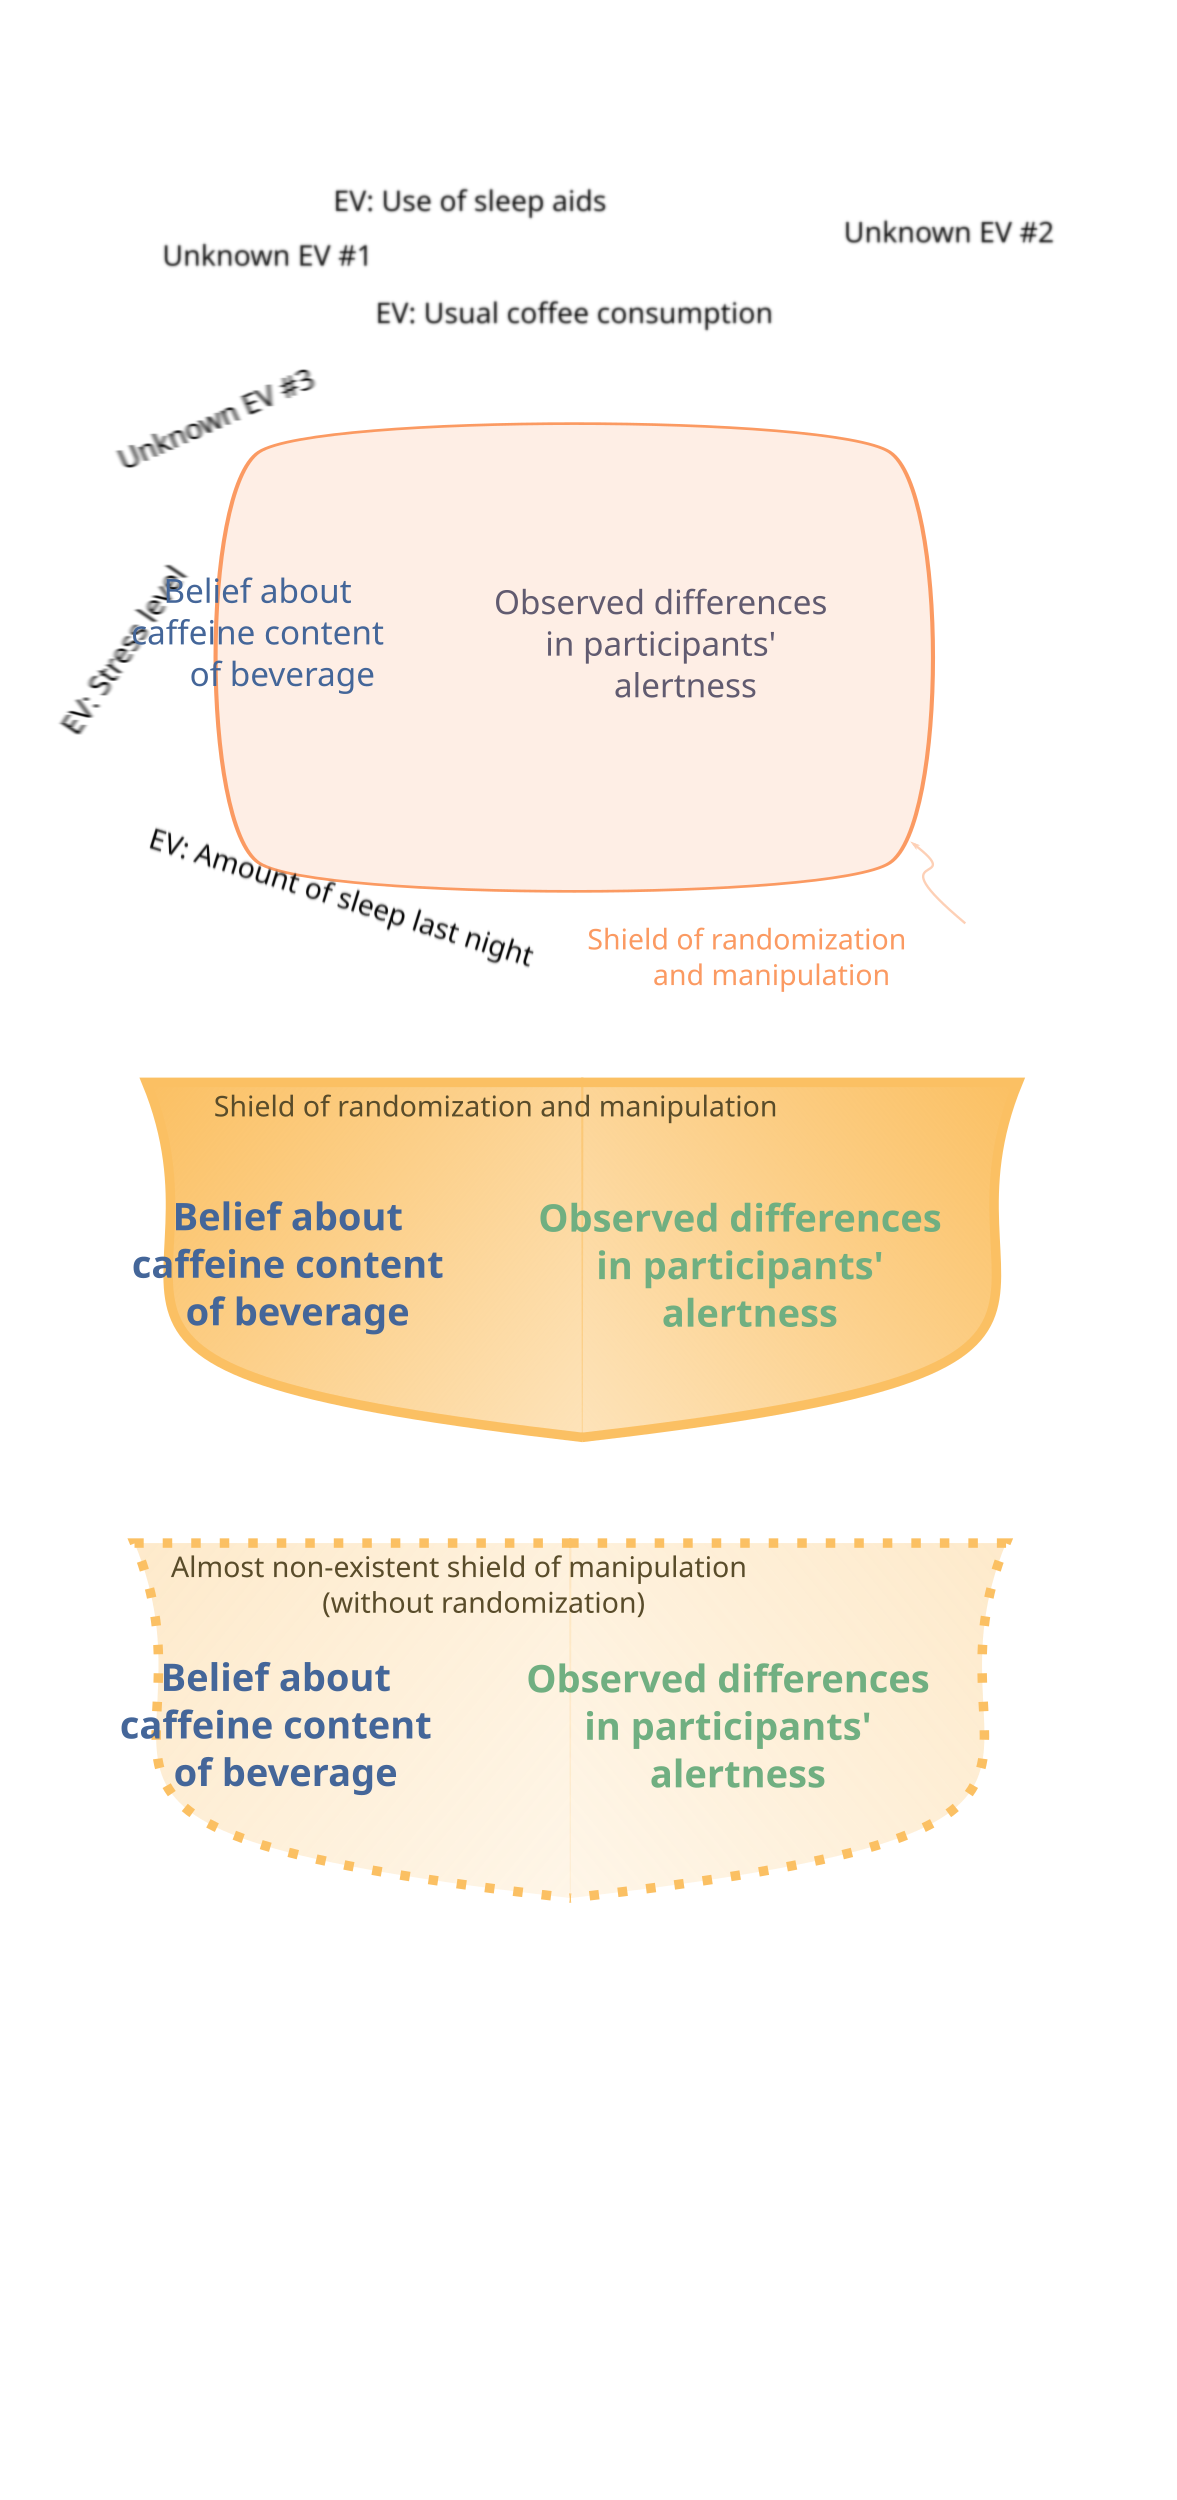
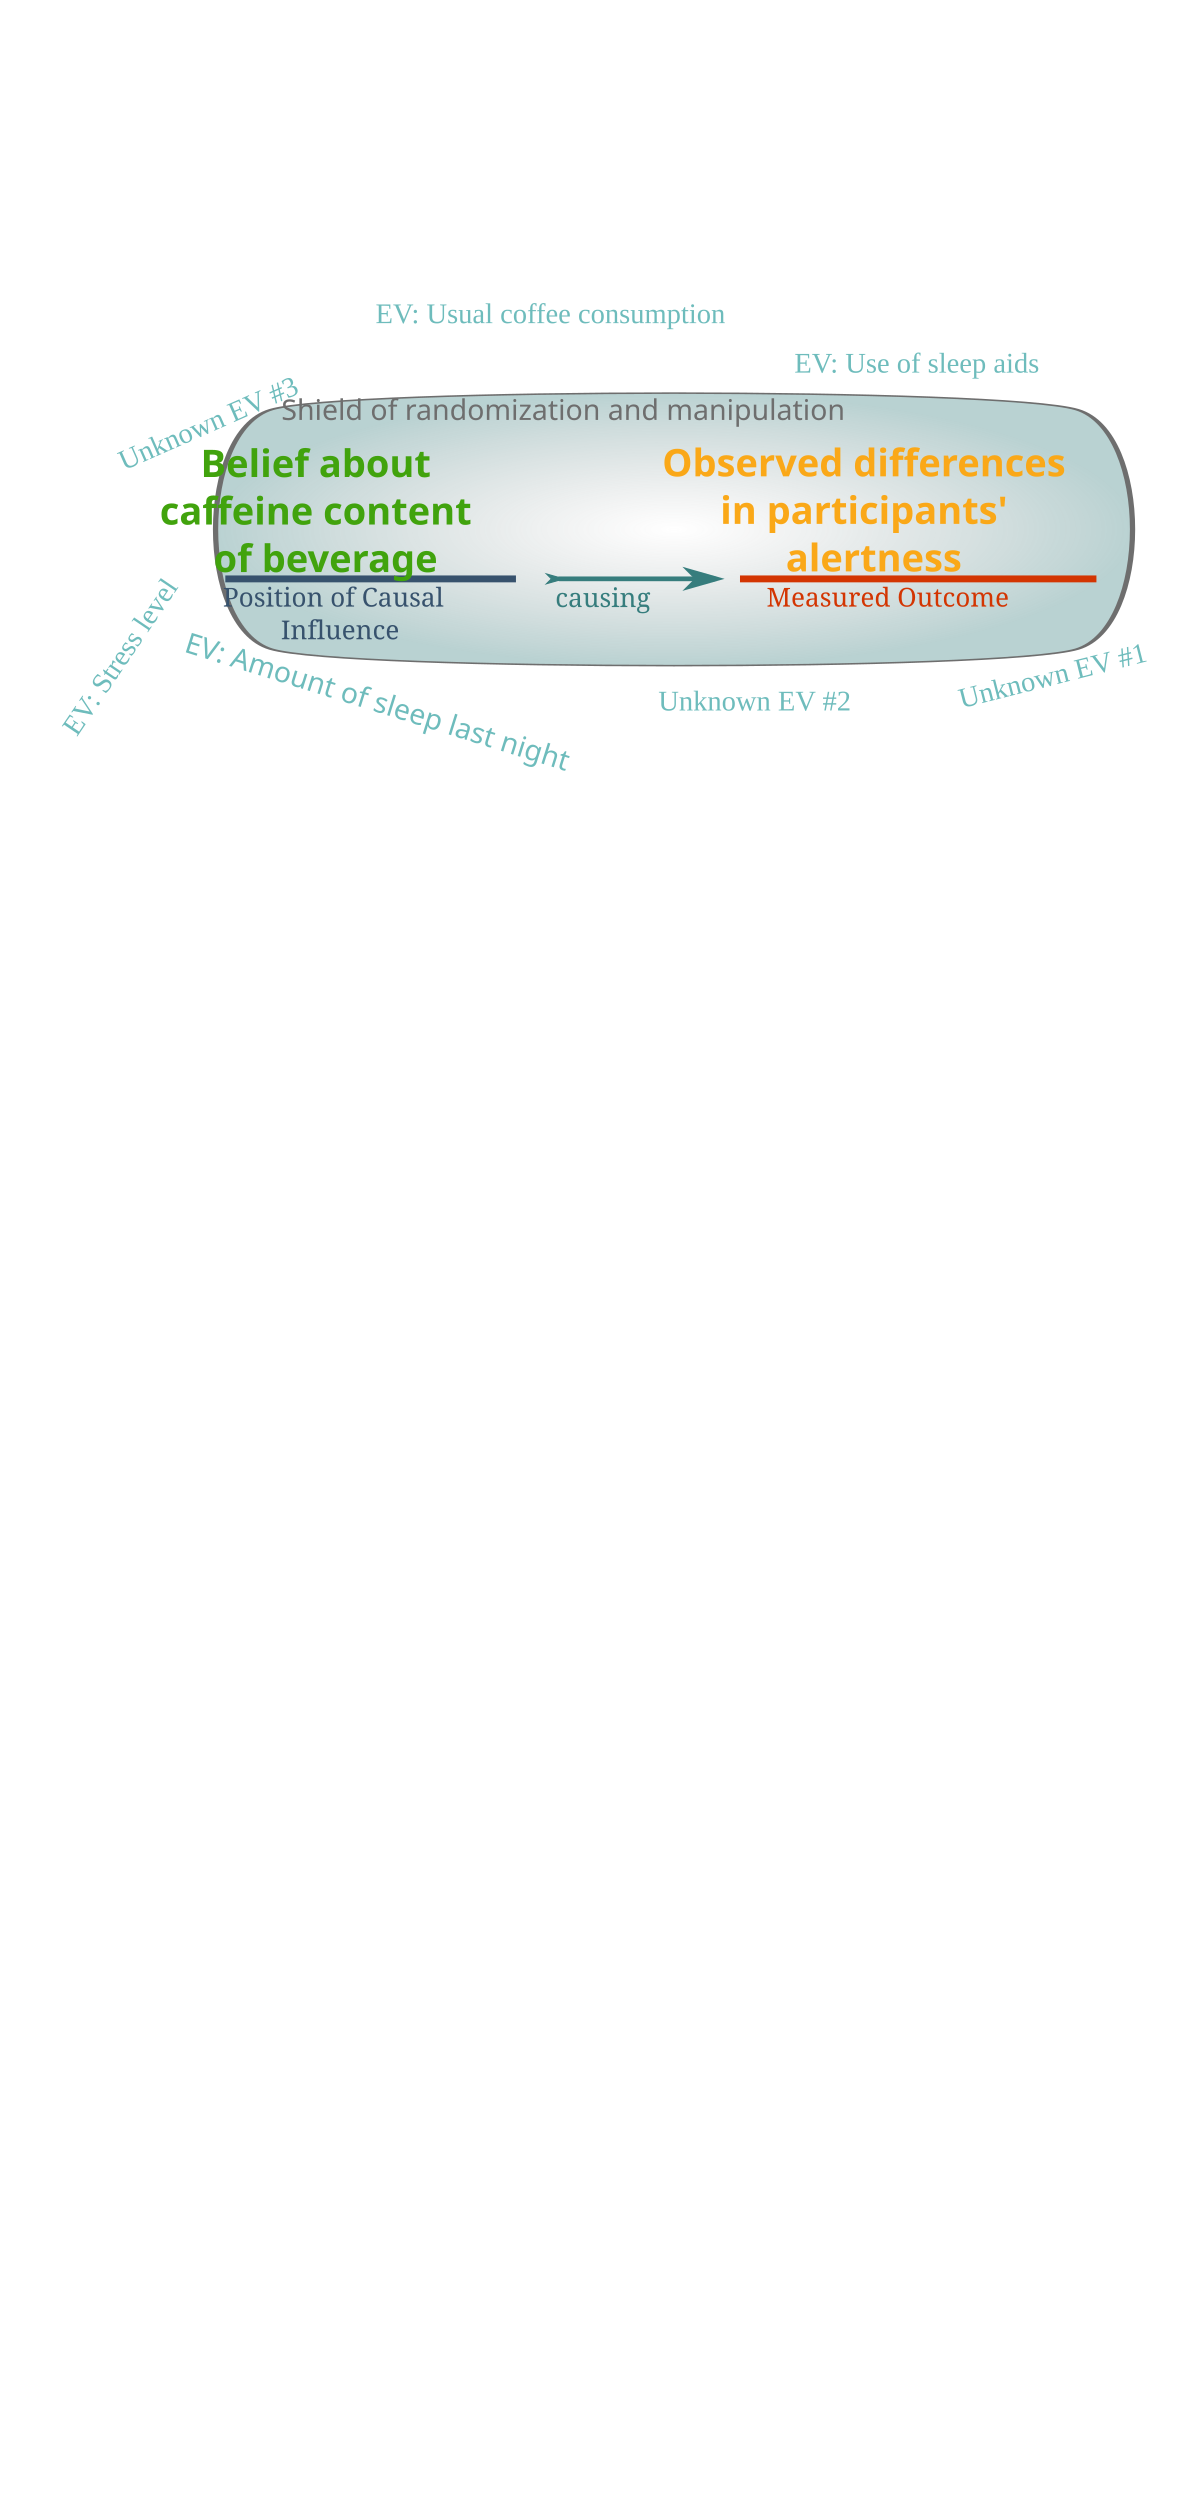
- <svg xmlns="http://www.w3.org/2000/svg" xmlns:xlink="http://www.w3.org/1999/xlink" width="495" height="1052.1" id="svg2" version="1.1">
+ <svg xmlns="http://www.w3.org/2000/svg" xmlns:ns2="http://www.openswatchbook.org/uri/2009/osb" xmlns:xlink="http://www.w3.org/1999/xlink" width="495" height="1052.1" id="svg2" version="1.1">
  <defs id="defs4">
+     <marker style="overflow:visible" id="Tail" refX="0.0" refY="0.0" orient="auto">
+       <g transform="scale(-1.2)" id="g5530">
+         <path style="fill:none;fill-rule:evenodd;stroke:#000000;stroke-width:0.8;stroke-linecap:round" d="M -3.805,-3.959 L 0.544,0" id="path5532" />
+         <path style="fill:none;fill-rule:evenodd;stroke:#000000;stroke-width:0.8;stroke-linecap:round" d="M -1.287,-3.959 L 3.062,0" id="path5534" />
+         <path style="fill:none;fill-rule:evenodd;stroke:#000000;stroke-width:0.8;stroke-linecap:round" d="M 1.305,-3.959 L 5.654,0" id="path5536" />
+         <path style="fill:none;fill-rule:evenodd;stroke:#000000;stroke-width:0.8;stroke-linecap:round" d="M -3.805,4.178 L 0.544,0.22" id="path5538" />
+         <path style="fill:none;fill-rule:evenodd;stroke:#000000;stroke-width:0.8;stroke-linecap:round" d="M -1.287,4.178 L 3.062,0.22" id="path5540" />
+         <path style="fill:none;fill-rule:evenodd;stroke:#000000;stroke-width:0.8;stroke-linecap:round" d="M 1.305,4.178 L 5.654,0.22" id="path5542" />
+       </g>
+     </marker>
+     <linearGradient id="linearGradient4014">
+       <stop style="stop-color:#37526d;stop-opacity:1;" offset="0" id="stop4016" />
+       <stop style="stop-color:#37526d;stop-opacity:0.255;" offset="1" id="stop4018" />
+     </linearGradient>
    <linearGradient id="linearGradient7324">
      <stop style="stop-color:#fbc063;stop-opacity:1;" offset="0" id="stop7326" />
      <stop style="stop-color:#fbc063;stop-opacity:0;" offset="1" id="stop7328" />
    </linearGradient>
    <marker style="overflow:visible" id="Arrow1Sstart" refX="0.0" refY="0.0" orient="auto">
      <path transform="scale(0.2) translate(6,0)" style="fill-rule:evenodd;stroke:#000000;stroke-width:1.0pt" d="M 0.0,0.0 L 5.0,-5.0 L -12.5,0.0 L 5.0,5.0 L 0.0,0.0 z " id="path4560" />
    </marker>
    <marker style="overflow:visible;" id="Arrow1Send" refX="0.0" refY="0.0" orient="auto">
      <path transform="scale(0.2) rotate(180) translate(6,0)" style="fill-rule:evenodd;stroke:#000000;stroke-width:1.0pt;" d="M 0.0,0.0 L 5.0,-5.0 L -12.5,0.0 L 5.0,5.0 L 0.0,0.0 z " id="path4563" />
    </marker>
    <marker style="overflow:visible;" id="Arrow1Mend" refX="0.0" refY="0.0" orient="auto">
      <path transform="scale(0.4) rotate(180) translate(10,0)" style="fill-rule:evenodd;stroke:#000000;stroke-width:1.0pt;" d="M 0.0,0.0 L 5.0,-5.0 L -12.5,0.0 L 5.0,5.0 L 0.0,0.0 z " id="path4557" />
    </marker>
    <marker style="overflow:visible" id="Arrow1Mstart" refX="0.0" refY="0.0" orient="auto">
      <path transform="scale(0.4) translate(10,0)" style="fill-rule:evenodd;stroke:#000000;stroke-width:1.0pt" d="M 0.0,0.0 L 5.0,-5.0 L -12.5,0.0 L 5.0,5.0 L 0.0,0.0 z " id="path4554" />
    </marker>
    <marker style="overflow:visible" id="Arrow1Lstart" refX="0.0" refY="0.0" orient="auto">
      <path transform="scale(0.8) translate(12.5,0)" style="fill-rule:evenodd;stroke:#000000;stroke-width:1.0pt" d="M 0.0,0.0 L 5.0,-5.0 L -12.5,0.0 L 5.0,5.0 L 0.0,0.0 z " id="path4548" />
    </marker>
-     <filter color-interpolation-filters="sRGB" height="1.373" y="-0.186" width="1.04" x="-0.02" id="filter4298">
-       <feGaussianBlur id="feGaussianBlur4300" stdDeviation="0.69" />
-     </filter>
-     <filter color-interpolation-filters="sRGB" height="1.372" y="-0.186" width="1.039" x="-0.02" id="filter4302">
-       <feGaussianBlur id="feGaussianBlur4304" stdDeviation="0.69" />
-     </filter>
-     <filter color-interpolation-filters="sRGB" height="1.373" y="-0.186" width="1.039" x="-0.02" id="filter4306">
-       <feGaussianBlur id="feGaussianBlur4308" stdDeviation="0.69" />
-     </filter>
-     <filter color-interpolation-filters="sRGB" height="1.298" y="-0.149" width="1.021" x="-0.01" id="filter4310">
-       <feGaussianBlur id="feGaussianBlur4312" stdDeviation="0.69" />
-     </filter>
-     <filter color-interpolation-filters="sRGB" height="1.298" y="-0.149" width="1.029" x="-0.015" id="filter4314">
-       <feGaussianBlur id="feGaussianBlur4316" stdDeviation="0.69" />
-     </filter>
-     <filter color-interpolation-filters="sRGB" height="1.373" y="-0.186" width="1.04" x="-0.02" id="filter4318">
-       <feGaussianBlur id="feGaussianBlur4320" stdDeviation="0.69" />
-     </filter>
-     <filter color-interpolation-filters="sRGB" height="1.294" y="-0.147" width="1.021" x="-0.01" id="filter4322">
-       <feGaussianBlur id="feGaussianBlur4324" stdDeviation="0.69" />
-     </filter>
    <marker style="overflow:visible" id="Arrow1Sstart2" refX="0.0" refY="0.0" orient="auto">
      <path transform="scale(0.2) translate(6,0)" style="stroke:#fb9a62;stroke-width:1.0pt;fill:#fb9a62;fill-rule:evenodd" d="M 0.0,0.0 L 5.0,-5.0 L -12.5,0.0 L 5.0,5.0 L 0.0,0.0 z " id="path7099" />
    </marker>
-     <filter id="filter7201">
-       <feGaussianBlur stdDeviation="0.527" id="feGaussianBlur7203" />
-     </filter>
    <linearGradient xlink:href="#linearGradient7324-5" id="linearGradient7332-8" x1="417.113" y1="598.119" x2="86.977" y2="868.119" gradientUnits="userSpaceOnUse" />
    <linearGradient id="linearGradient7324-5">
      <stop style="stop-color:#fbc063;stop-opacity:1;" offset="0" id="stop7326-7" />
      <stop style="stop-color:#fbc063;stop-opacity:0;" offset="1" id="stop7328-6" />
    </linearGradient>
    <linearGradient id="linearGradient7324-1">
      <stop style="stop-color:#fbc063;stop-opacity:1;" offset="0" id="stop7326-1" />
      <stop style="stop-color:#fbc063;stop-opacity:0;" offset="1" id="stop7328-3" />
    </linearGradient>
    <linearGradient xlink:href="#linearGradient7324-5-7" id="linearGradient7375-8" gradientUnits="userSpaceOnUse" gradientTransform="matrix(-1,0,0,1,468.9322,0.5234321)" x1="417.113" y1="598.119" x2="86.977" y2="868.119" />
    <linearGradient id="linearGradient7324-5-7">
      <stop style="stop-color:#fbc063;stop-opacity:1;" offset="0" id="stop7326-7-4" />
      <stop style="stop-color:#fbc063;stop-opacity:0;" offset="1" id="stop7328-6-2" />
    </linearGradient>
-     <linearGradient xlink:href="#linearGradient7324" id="linearGradient7621" gradientUnits="userSpaceOnUse" x1="417.113" y1="598.119" x2="86.977" y2="868.119" />
-     <linearGradient xlink:href="#linearGradient7324-5" id="linearGradient7623" gradientUnits="userSpaceOnUse" gradientTransform="matrix(-1,0,0,1,468.9322,0.5234321)" x1="417.113" y1="598.119" x2="86.977" y2="868.119" />
-     <linearGradient xlink:href="#linearGradient7324-8" id="linearGradient7621-4" gradientUnits="userSpaceOnUse" x1="417.113" y1="598.119" x2="86.977" y2="868.119" />
-     <linearGradient id="linearGradient7324-8">
-       <stop style="stop-color:#fbc063;stop-opacity:0.333;" offset="0" id="stop7326-6" />
-       <stop style="stop-color:#fbc063;stop-opacity:0;" offset="1" id="stop7328-5" />
+     <linearGradient id="linearGradient7324-8" ns2:paint="gradient">
+       <stop id="stop3949" offset="0" style="stop-color:#6e6e6e;stop-opacity:0;" />
+       <stop style="stop-color:#367d7d;stop-opacity:0.349;" offset="1" id="stop7328-5" />
    </linearGradient>
-     <linearGradient xlink:href="#linearGradient7324-5-9" id="linearGradient7623-0" gradientUnits="userSpaceOnUse" gradientTransform="matrix(-1,0,0,1,468.9322,0.5234321)" x1="417.113" y1="598.119" x2="86.977" y2="868.119" />
    <linearGradient id="linearGradient7324-5-9">
      <stop style="stop-color:#fbc063;stop-opacity:0.333;" offset="0" id="stop7326-7-0" />
      <stop style="stop-color:#fbc063;stop-opacity:0;" offset="1" id="stop7328-6-0" />
    </linearGradient>
+     <marker style="overflow:visible" id="Arrow1LstartC" refX="0.0" refY="0.0" orient="auto">
+       <path transform="scale(0.8) translate(12.5,0)" style="stroke:#ffce38;stroke-width:1.0pt;fill:#ffce38;fill-rule:evenodd" d="M 0.0,0.0 L 5.0,-5.0 L -12.5,0.0 L 5.0,5.0 L 0.0,0.0 z " id="path5109" />
+     </marker>
+     <marker style="overflow:visible" id="Arrow1Mstartz" refX="0.0" refY="0.0" orient="auto">
+       <path transform="scale(0.4) translate(10,0)" style="stroke:#ffce38;stroke-width:1.0pt;fill:#ffce38;fill-rule:evenodd" d="M 0.0,0.0 L 5.0,-5.0 L -12.5,0.0 L 5.0,5.0 L 0.0,0.0 z " id="path9046" />
+     </marker>
+     <marker style="overflow:visible;" id="Arrow1SendM" refX="0.0" refY="0.0" orient="auto">
+       <path transform="scale(0.2) rotate(180) translate(6,0)" style="stroke:#ffce38;stroke-width:1.0pt;fill:#ffce38;fill-rule:evenodd" d="M 0.0,0.0 L 5.0,-5.0 L -12.5,0.0 L 5.0,5.0 L 0.0,0.0 z " id="path9049" />
+     </marker>
+     <marker style="overflow:visible" id="Arrow1Mstartzl" refX="0.0" refY="0.0" orient="auto">
+       <path transform="scale(0.4) translate(10,0)" style="fill-rule:evenodd;stroke:#37526d;stroke-width:1.0pt;fill:#37526d" d="M 0.0,0.0 L 5.0,-5.0 L -12.5,0.0 L 5.0,5.0 L 0.0,0.0 z " id="path9358" />
+     </marker>
+     <marker style="overflow:visible;" id="Arrow1SendMQ" refX="0.0" refY="0.0" orient="auto">
+       <path transform="scale(0.2) rotate(180) translate(6,0)" style="fill-rule:evenodd;stroke:#37526d;stroke-width:1.0pt;fill:#37526d" d="M 0.0,0.0 L 5.0,-5.0 L -12.5,0.0 L 5.0,5.0 L 0.0,0.0 z " id="path9361" />
+     </marker>
+     <marker style="overflow:visible" id="Arrow1Mstartzlh" refX="0.0" refY="0.0" orient="auto">
+       <path transform="scale(0.4) translate(10,0)" style="stroke:#367d7d;stroke-width:1.0pt;fill:#367d7d;fill-rule:evenodd" d="M 0.0,0.0 L 5.0,-5.0 L -12.5,0.0 L 5.0,5.0 L 0.0,0.0 z " id="path9638" />
+     </marker>
+     <marker style="overflow:visible;" id="Arrow1SendMQr" refX="0.0" refY="0.0" orient="auto">
+       <path transform="scale(0.2) rotate(180) translate(6,0)" style="stroke:#367d7d;stroke-width:1.0pt;fill:#367d7d;fill-rule:evenodd" d="M 0.0,0.0 L 5.0,-5.0 L -12.5,0.0 L 5.0,5.0 L 0.0,0.0 z " id="path9641" />
+     </marker>
+     <radialGradient xlink:href="#linearGradient7324-8" id="radialGradient9836" gradientUnits="userSpaceOnUse" cx="173" cy="388.362" fx="173" fy="388.362" r="99.126" />
  </defs>
  <g transform="translate(0,-0.25975)" id="layer1">
-     <path transform="matrix(1.531682,0,0,0.9986403,-23.30362,-110.8779)" d="m 259.617,474.979 c -15.924,15.924 -157.31,15.924 -173.234,0 -15.924,-15.924 -15.924,-157.31 0,-173.234 15.924,-15.924 157.31,-15.924 173.234,0 15.924,15.924 15.924,157.31 0,173.234 z" id="path2997" style="fill:#fb9a62;fill-opacity:0.161;stroke:#fb9a62;stroke-width:1.132;stroke-miterlimit:4;stroke-opacity:1;stroke-dasharray:none;stroke-dashoffset:0" />
-     <text transform="matrix(0.954523,0.2981373,-0.2981373,0.954523,106.1229,-83.72709)" id="text2999" y="433.661" x="89.113" style="font-size:40px;font-style:normal;font-weight:normal;line-height:125%;letter-spacing:0px;word-spacing:0px;fill:#000000;fill-opacity:1;stroke:none;font-family:Sans;filter:url(#filter7201)" xml:space="preserve">
-       <tspan style="font-size:12px" y="433.661" x="89.113" id="tspan3001">EV: Amount of sleep last night</tspan>
+     <text transform="matrix(0.954523,0.2981373,-0.2981373,0.954523,0,0)" id="text2999" y="238.98" x="155.412" style="font-size:40px;font-style:normal;font-weight:normal;line-height:125%;letter-spacing:0px;word-spacing:0px;fill:#6ebcbc;fill-opacity:1;stroke:none;font-family:Sans" xml:space="preserve">
+       <tspan style="font-size:12px;fill:#6ebcbc;fill-opacity:1" y="238.98" x="155.412" id="tspan3001">EV: Amount of sleep last night</tspan>
    </text>
-     <text id="text2999-4" y="112.062" x="68.293" style="font-size:40px;font-style:normal;font-weight:normal;line-height:125%;letter-spacing:0px;word-spacing:0px;fill:#000000;fill-opacity:1;stroke:none;filter:url(#filter4318);font-family:Sans" xml:space="preserve">
-       <tspan style="font-size:12px" y="112.062" x="68.293" id="tspan3001-0">Unknown EV #1</tspan>
+     <text id="text2999-4" y="388.616" x="318.953" style="font-size:40px;font-style:normal;font-weight:normal;line-height:125%;letter-spacing:0px;word-spacing:0px;fill:#6ebcbc;fill-opacity:1;stroke:none" xml:space="preserve" transform="matrix(0.969355,-0.245664,0.245664,0.969355,0,0)">
+       <tspan style="font-size:12px;fill:#6ebcbc;fill-opacity:1" y="388.616" x="318.953" id="tspan3001-0">Unknown EV #1</tspan>
    </text>
-     <text id="text2999-9" y="89.062" x="140.293" style="font-size:40px;font-style:normal;font-weight:normal;line-height:125%;letter-spacing:0px;word-spacing:0px;fill:#000000;fill-opacity:1;stroke:none;filter:url(#filter4314);font-family:Sans" xml:space="preserve">
-       <tspan style="font-size:12px" y="89.062" x="140.293" id="tspan3001-4">EV: Use of sleep aids</tspan>
+     <text id="text2999-9" y="157.062" x="334.293" style="font-size:40px;font-style:normal;font-weight:normal;line-height:125%;letter-spacing:0px;word-spacing:0px;fill:#6ebcbc;fill-opacity:1;stroke:none" xml:space="preserve">
+       <tspan style="font-size:12px;fill:#6ebcbc;fill-opacity:1" y="157.062" x="334.293" id="tspan3001-4">EV: Use of sleep aids</tspan>
    </text>
-     <text id="text2999-4-8" y="136.251" x="158.039" style="font-size:40px;font-style:normal;font-weight:normal;line-height:125%;letter-spacing:0px;word-spacing:0px;fill:#000000;fill-opacity:1;stroke:none;filter:url(#filter4310);font-family:Sans" xml:space="preserve">
-       <tspan style="font-size:12px" y="136.251" x="158.039" id="tspan3001-0-8">EV: Usual coffee consumption</tspan>
+     <text id="text2999-4-8" y="136.251" x="158.039" style="font-size:40px;font-style:normal;font-weight:normal;line-height:125%;letter-spacing:0px;word-spacing:0px;fill:#6ebcbc;fill-opacity:1;stroke:none" xml:space="preserve">
+       <tspan style="font-size:12px;fill:#6ebcbc;fill-opacity:1" y="136.251" x="158.039" id="tspan3001-0-8">EV: Usual coffee consumption</tspan>
    </text>
-     <text id="text2999-4-2" y="102.251" x="355.039" style="font-size:40px;font-style:normal;font-weight:normal;line-height:125%;letter-spacing:0px;word-spacing:0px;fill:#000000;fill-opacity:1;stroke:none;filter:url(#filter4306);font-family:Sans" xml:space="preserve">
-       <tspan style="font-size:12px" y="102.251" x="355.039" id="tspan3001-0-4">Unknown EV #2</tspan>
+     <text id="text2999-4-2" y="299.251" x="277.039" style="font-size:40px;font-style:normal;font-weight:normal;line-height:125%;letter-spacing:0px;word-spacing:0px;fill:#6ebcbc;fill-opacity:1;stroke:none" xml:space="preserve">
+       <tspan style="font-size:12px;fill:#6ebcbc;fill-opacity:1" y="299.251" x="277.039" id="tspan3001-0-4">Unknown EV #2</tspan>
    </text>
-     <text transform="matrix(0.9151723,-0.4030628,0.4030628,0.9151723,-127.5492,37.43209)" id="text2999-4-5" y="219.657" x="99.578" style="font-size:40px;font-style:normal;font-weight:normal;line-height:125%;letter-spacing:0px;word-spacing:0px;fill:#000000;fill-opacity:1;stroke:none;filter:url(#filter4302);font-family:Sans" xml:space="preserve">
-       <tspan style="font-size:12px" y="219.657" x="99.578" id="tspan3001-0-5">Unknown EV #3</tspan>
+     <text transform="matrix(0.9151723,-0.4030628,0.4030628,0.9151723,-127.5492,37.43209)" id="text2999-4-5" y="219.657" x="99.578" style="font-size:40px;font-style:normal;font-weight:normal;line-height:125%;letter-spacing:0px;word-spacing:0px;fill:#6ebcbc;fill-opacity:1;stroke:none" xml:space="preserve">
+       <tspan style="font-size:12px;fill:#6ebcbc;fill-opacity:1" y="219.657" x="99.578" id="tspan3001-0-5">Unknown EV #3</tspan>
    </text>
-     <text transform="matrix(0.561068,-0.8277697,0.8277697,0.561068,-396.3316,155.7197)" id="text2999-4-1" y="441.689" x="112.37" style="font-size:40px;font-style:normal;font-weight:normal;line-height:125%;letter-spacing:0px;word-spacing:0px;fill:#000000;fill-opacity:1;stroke:none;filter:url(#filter4298);font-family:Sans" xml:space="preserve">
-       <tspan id="tspan4054" style="font-size:12px" y="441.689" x="112.37">EV: Stress level</tspan>
+     <text transform="matrix(0.561068,-0.8277697,0.8277697,0.561068,-396.3316,155.7197)" id="text2999-4-1" y="441.689" x="112.37" style="font-size:40px;font-style:normal;font-weight:normal;line-height:125%;letter-spacing:0px;word-spacing:0px;fill:#6ebcbc;fill-opacity:1;stroke:none" xml:space="preserve">
+       <tspan id="tspan4054" style="font-size:12px;fill:#6ebcbc;fill-opacity:1" y="441.689" x="112.37">EV: Stress level</tspan>
    </text>
-     <text id="text2999-4-8-5" y="399.808" x="350.703" style="font-size:40px;font-style:normal;font-weight:normal;text-align:center;line-height:125%;letter-spacing:0px;word-spacing:0px;text-anchor:middle;fill:#fb9a62;fill-opacity:1;stroke:none;font-family:Sans" xml:space="preserve">
-       <tspan style="font-size:12px;text-align:center;text-anchor:middle;fill:#fb9a62;fill-opacity:1" y="399.808" x="350.703" id="tspan3001-0-8-2">Shield of randomization</tspan>
-       <tspan id="tspan4353" style="font-size:12px;text-align:center;text-anchor:middle;fill:#fb9a62;fill-opacity:1" y="414.808" x="350.703">and manipulation</tspan>
-     </text>
-     <path id="path6500" d="m 384.441,355.423 c 24.346,18.684 -17.442,0.588 21.802,33.43" style="stroke-linejoin:miter;opacity:0.465;stroke-opacity:1;marker-start:url(#Arrow1Sstart2);stroke:#fb9a62;stroke-linecap:butt;stroke-width:1px;fill:none" />
-     <text id="text2999-4-8-1" y="253.95" x="144.799" style="font-size:40px;font-style:normal;font-weight:normal;text-align:center;line-height:125%;letter-spacing:0px;word-spacing:0px;text-anchor:middle;fill:#446699;fill-opacity:1;stroke:none;font-family:Sans" xml:space="preserve">
-       <tspan style="font-size:14px;font-style:normal;font-variant:normal;font-weight:normal;font-stretch:normal;text-align:center;line-height:125%;writing-mode:lr-tb;text-anchor:middle;font-family:Sans;-inkscape-font-specification:Sans;fill:#446699;fill-opacity:1" y="253.95" x="144.799" id="tspan7232">Belief about</tspan>
-       <tspan style="font-size:14px;font-style:normal;font-variant:normal;font-weight:normal;font-stretch:normal;text-align:center;line-height:125%;writing-mode:lr-tb;text-anchor:middle;font-family:Sans;-inkscape-font-specification:Sans;fill:#446699;fill-opacity:1" y="271.45" x="144.799" id="tspan7236">caffeine content</tspan>
-       <tspan style="font-size:14px;font-style:normal;font-variant:normal;font-weight:normal;font-stretch:normal;text-align:center;line-height:125%;writing-mode:lr-tb;text-anchor:middle;font-family:Sans;-inkscape-font-specification:Sans;fill:#446699;fill-opacity:1" y="288.95" x="144.799" id="tspan7238">of beverage</tspan>
-     </text>
-     <text id="text2999-4-8-1-2" y="258.699" x="314.45" style="font-size:40px;font-style:normal;font-weight:normal;text-align:center;line-height:125%;letter-spacing:0px;word-spacing:0px;text-anchor:middle;fill:#615b70;fill-opacity:1;stroke:none;font-family:Sans" xml:space="preserve">
-       <tspan style="font-size:14px;font-style:normal;font-variant:normal;font-weight:normal;font-stretch:normal;text-align:center;line-height:125%;writing-mode:lr-tb;text-anchor:middle;font-family:Sans;-inkscape-font-specification:Sans;fill:#615b70;fill-opacity:1" y="258.699" x="314.45" id="tspan7238-2">Observed differences</tspan>
-       <tspan style="font-size:14px;font-style:normal;font-variant:normal;font-weight:normal;font-stretch:normal;text-align:center;line-height:125%;writing-mode:lr-tb;text-anchor:middle;font-family:Sans;-inkscape-font-specification:Sans;fill:#615b70;fill-opacity:1" y="276.199" x="314.45" id="tspan7272">in participants'</tspan>
-       <tspan style="font-size:14px;font-style:normal;font-variant:normal;font-weight:normal;font-stretch:normal;text-align:center;line-height:125%;writing-mode:lr-tb;text-anchor:middle;font-family:Sans;-inkscape-font-specification:Sans;fill:#615b70;fill-opacity:1" y="293.699" x="314.45" id="tspan7274">alertness</tspan>
-     </text>
-     <g id="g7605" transform="translate(11,-17)">
-       <g transform="translate(-0.2928932,-125.1665)" id="g7368">
-         <g id="g7320" transform="translate(-0.25,0.5234356)">
-           <path id="path7300" d="m 234.113,597.402 183.863,0 c -39.424,95.252 67.942,120.371 -183.598,149.434" style="fill:url(#linearGradient7621);fill-opacity:1;stroke:#fbc063;stroke-width:4;stroke-linecap:butt;stroke-linejoin:miter;stroke-miterlimit:4;stroke-opacity:1;stroke-dasharray:none" />
-         </g>
-         <path id="path7300-1" d="m 234.819,597.925 -183.863,0 c 39.424,95.252 -67.942,120.371 183.598,149.434" style="fill:url(#linearGradient7623);fill-opacity:1;stroke:#fbc063;stroke-width:4;stroke-linecap:butt;stroke-linejoin:miter;stroke-miterlimit:4;stroke-opacity:1;stroke-dasharray:none" />
+     <flowRoot xml:space="preserve" id="flowRoot4022" style="font-size:11px;font-style:normal;font-variant:normal;font-weight:normal;font-stretch:normal;text-align:center;line-height:100%;letter-spacing:0px;word-spacing:0px;writing-mode:lr-tb;text-anchor:middle;fill:#000000;fill-opacity:1;stroke:none;font-family:Sans;-inkscape-font-specification:Sans" transform="translate(0,0.25975)">
+       <flowRegion id="flowRegion4024">
+         <rect id="rect4026" width="123.744" height="24.042" x="111.369" y="307.87" />
+       </flowRegion>
+       <flowPara id="flowPara4028" />
+     </flowRoot>
+     <g id="g9809" transform="translate(0,-58)">
+       <g id="g9804">
+         <path transform="matrix(1.957702,0,0,0.5818872,-55.01649,55.06147)" d="m 259.617,474.979 c -15.924,15.924 -157.31,15.924 -173.234,0 -15.924,-15.924 -15.924,-157.31 0,-173.234 15.924,-15.924 157.31,-15.924 173.234,0 15.924,15.924 15.924,157.31 0,173.234 z" id="path2997" style="fill:url(#radialGradient9836);fill-opacity:1;fill-rule:nonzero;stroke:#6e6e6e;stroke-width:1.132;stroke-miterlimit:4;stroke-opacity:1;stroke-dasharray:none;stroke-dashoffset:0" />
+         <text xml:space="preserve" style="font-size:40px;font-style:normal;font-weight:normal;text-align:center;line-height:125%;letter-spacing:0px;word-spacing:0px;text-anchor:middle;fill:#6e6e6e;fill-opacity:1;stroke:none;font-family:Sans" x="283.812" y="234.991" id="text2999-4-8-5-6-1">
+           <tspan x="283.812" y="234.991" style="font-size:12px;text-align:center;text-anchor:middle;fill:#6e6e6e;fill-opacity:1" id="tspan4353-2-7">Shield of randomization and manipulation</tspan>
+         </text>
      </g>
-       <text xml:space="preserve" style="font-size:16px;font-style:normal;font-variant:normal;font-weight:bold;font-stretch:normal;text-align:center;line-height:125%;letter-spacing:0px;word-spacing:0px;writing-mode:lr-tb;text-anchor:middle;fill:#446699;fill-opacity:1;stroke:none;font-family:Sans;-inkscape-font-specification:Sans Bold" x="128.823" y="534.993" id="text2999-4-8-1-8">
-         <tspan id="tspan7232-9" x="128.823" y="534.993" style="font-size:16px;font-style:normal;font-variant:normal;font-weight:bold;font-stretch:normal;text-align:center;line-height:125%;writing-mode:lr-tb;text-anchor:middle;fill:#446699;fill-opacity:1;font-family:Sans;-inkscape-font-specification:Sans Bold">Belief about</tspan>
-         <tspan id="tspan7236-2" x="128.823" y="554.993" style="font-size:16px;font-style:normal;font-variant:normal;font-weight:bold;font-stretch:normal;text-align:center;line-height:125%;writing-mode:lr-tb;text-anchor:middle;fill:#446699;fill-opacity:1;font-family:Sans;-inkscape-font-specification:Sans Bold">caffeine content</tspan>
-         <tspan id="tspan7238-7" x="128.823" y="574.993" style="font-size:16px;font-style:normal;font-variant:normal;font-weight:bold;font-stretch:normal;text-align:center;line-height:125%;writing-mode:lr-tb;text-anchor:middle;fill:#446699;fill-opacity:1;font-family:Sans;-inkscape-font-specification:Sans Bold">of beverage</tspan>
-       </text>
-       <text xml:space="preserve" style="font-size:16px;font-style:normal;font-variant:normal;font-weight:bold;font-stretch:normal;text-align:center;line-height:125%;letter-spacing:0px;word-spacing:0px;writing-mode:lr-tb;text-anchor:middle;fill:#70af81;fill-opacity:1;stroke:none;font-family:Sans;-inkscape-font-specification:Sans Bold" x="319.13" y="535.559" id="text2999-4-8-1-2-1">
-         <tspan id="tspan7238-2-2" x="319.13" y="535.559" style="font-size:16px;font-style:normal;font-variant:normal;font-weight:bold;font-stretch:normal;text-align:center;line-height:125%;writing-mode:lr-tb;text-anchor:middle;fill:#70af81;fill-opacity:1;font-family:Sans;-inkscape-font-specification:Sans Bold">Observed differences</tspan>
-         <tspan id="tspan7272-3" x="319.13" y="555.559" style="font-size:16px;font-style:normal;font-variant:normal;font-weight:bold;font-stretch:normal;text-align:center;line-height:125%;writing-mode:lr-tb;text-anchor:middle;fill:#70af81;fill-opacity:1;font-family:Sans;-inkscape-font-specification:Sans Bold">in participants'</tspan>
-         <tspan id="tspan7274-3" x="319.13" y="575.559" style="font-size:16px;font-style:normal;font-variant:normal;font-weight:bold;font-stretch:normal;text-align:center;line-height:125%;writing-mode:lr-tb;text-anchor:middle;fill:#70af81;fill-opacity:1;font-family:Sans;-inkscape-font-specification:Sans Bold">alertness</tspan>
-       </text>
-       <text xml:space="preserve" style="font-size:40px;font-style:normal;font-weight:normal;text-align:center;line-height:125%;letter-spacing:0px;word-spacing:0px;text-anchor:middle;fill:#594c2a;fill-opacity:1;stroke:none;font-family:Sans" x="233.984" y="487.074" id="text2999-4-8-5-6">
-         <tspan x="233.984" y="487.074" style="font-size:12px;text-align:center;text-anchor:middle;fill:#594c2a;fill-opacity:1" id="tspan4353-2">Shield of randomization and manipulation</tspan>
-       </text>
-     </g>
-     <g id="g7605-6" transform="translate(5.951798,176.8838)">
-       <g transform="translate(-0.2928932,-125.1665)" id="g7368-1">
-         <g id="g7320-3" transform="translate(-0.25,0.5234356)">
-           <path id="path7300-8" d="m 234.113,597.402 183.863,0 c -39.424,95.252 67.942,120.371 -183.598,149.434" style="fill:url(#linearGradient7621-4);fill-opacity:1;stroke:#fbc063;stroke-width:4;stroke-linecap:butt;stroke-linejoin:miter;stroke-miterlimit:4;stroke-opacity:1;stroke-dasharray:4,8;stroke-dashoffset:0" />
-         </g>
-         <path id="path7300-1-9" d="m 234.819,597.925 -183.863,0 c 39.424,95.252 -67.942,120.371 183.598,149.434" style="fill:url(#linearGradient7623-0);fill-opacity:1;stroke:#fbc063;stroke-width:4;stroke-linecap:butt;stroke-linejoin:miter;stroke-miterlimit:4;stroke-opacity:1;stroke-dasharray:4,8;stroke-dashoffset:0" />
+       <g transform="translate(-6,0)" id="g9274">
+         <text xml:space="preserve" style="font-size:16px;font-style:normal;font-variant:normal;font-weight:bold;font-stretch:normal;text-align:center;line-height:125%;letter-spacing:0px;word-spacing:0px;writing-mode:lr-tb;text-anchor:middle;fill:#faa818;fill-opacity:1;stroke:none;font-family:Sans;-inkscape-font-specification:Sans Bold" x="392.461" y="258.716" id="text2999-4-8-1-2-1-1">
+           <tspan id="tspan7238-2-2-2" x="392.461" y="258.716" style="font-size:16px;font-style:normal;font-variant:normal;font-weight:bold;font-stretch:normal;text-align:center;line-height:125%;writing-mode:lr-tb;text-anchor:middle;fill:#faa818;fill-opacity:1;font-family:Sans;-inkscape-font-specification:Sans Bold">Observed differences</tspan>
+           <tspan id="tspan7272-3-60" x="392.461" y="278.716" style="font-size:16px;font-style:normal;font-variant:normal;font-weight:bold;font-stretch:normal;text-align:center;line-height:125%;writing-mode:lr-tb;text-anchor:middle;fill:#faa818;fill-opacity:1;font-family:Sans;-inkscape-font-specification:Sans Bold">in participants'</tspan>
+           <tspan id="tspan7274-3-4" x="392.461" y="298.716" style="font-size:16px;font-style:normal;font-variant:normal;font-weight:bold;font-stretch:normal;text-align:center;line-height:125%;writing-mode:lr-tb;text-anchor:middle;fill:#faa818;fill-opacity:1;font-family:Sans;-inkscape-font-specification:Sans Bold">alertness</tspan>
+         </text>
+         <rect style="fill:#d33502;fill-opacity:1;fill-rule:nonzero;stroke:none" id="rect4012-3" width="150" height="2.901" x="317.418" y="300.433" />
+         <text xml:space="preserve" style="font-size:11px;font-style:normal;font-variant:normal;font-weight:normal;font-stretch:normal;text-align:center;line-height:125%;letter-spacing:0px;word-spacing:0px;writing-mode:lr-tb;text-anchor:middle;fill:#d33502;fill-opacity:1;stroke:none;font-family:Serif;-inkscape-font-specification:Serif" x="392.48" y="313.535" id="text2999-4-8-5-6-1-9-6">
+           <tspan x="392.48" y="313.535" id="tspan4061-4">Measured Outcome</tspan>
+         </text>
      </g>
-       <text xml:space="preserve" style="font-size:16px;font-style:normal;font-variant:normal;font-weight:bold;font-stretch:normal;text-align:center;line-height:125%;letter-spacing:0px;word-spacing:0px;writing-mode:lr-tb;text-anchor:middle;fill:#446699;fill-opacity:1;stroke:none;font-family:Sans;-inkscape-font-specification:Sans Bold" x="128.823" y="534.993" id="text2999-4-8-1-8-3">
-         <tspan id="tspan7232-9-4" x="128.823" y="534.993" style="font-size:16px;font-style:normal;font-variant:normal;font-weight:bold;font-stretch:normal;text-align:center;line-height:125%;writing-mode:lr-tb;text-anchor:middle;fill:#446699;fill-opacity:1;font-family:Sans;-inkscape-font-specification:Sans Bold">Belief about</tspan>
-         <tspan id="tspan7236-2-4" x="128.823" y="554.993" style="font-size:16px;font-style:normal;font-variant:normal;font-weight:bold;font-stretch:normal;text-align:center;line-height:125%;writing-mode:lr-tb;text-anchor:middle;fill:#446699;fill-opacity:1;font-family:Sans;-inkscape-font-specification:Sans Bold">caffeine content</tspan>
-         <tspan id="tspan7238-7-6" x="128.823" y="574.993" style="font-size:16px;font-style:normal;font-variant:normal;font-weight:bold;font-stretch:normal;text-align:center;line-height:125%;writing-mode:lr-tb;text-anchor:middle;fill:#446699;fill-opacity:1;font-family:Sans;-inkscape-font-specification:Sans Bold">of beverage</tspan>
-       </text>
-       <text xml:space="preserve" style="font-size:16px;font-style:normal;font-variant:normal;font-weight:bold;font-stretch:normal;text-align:center;line-height:125%;letter-spacing:0px;word-spacing:0px;writing-mode:lr-tb;text-anchor:middle;fill:#70af81;fill-opacity:1;stroke:none;font-family:Sans;-inkscape-font-specification:Sans Bold" x="319.13" y="535.559" id="text2999-4-8-1-2-1-0">
-         <tspan id="tspan7238-2-2-6" x="319.13" y="535.559" style="font-size:16px;font-style:normal;font-variant:normal;font-weight:bold;font-stretch:normal;text-align:center;line-height:125%;writing-mode:lr-tb;text-anchor:middle;fill:#70af81;fill-opacity:1;font-family:Sans;-inkscape-font-specification:Sans Bold">Observed differences</tspan>
-         <tspan id="tspan7272-3-6" x="319.13" y="555.559" style="font-size:16px;font-style:normal;font-variant:normal;font-weight:bold;font-stretch:normal;text-align:center;line-height:125%;writing-mode:lr-tb;text-anchor:middle;fill:#70af81;fill-opacity:1;font-family:Sans;-inkscape-font-specification:Sans Bold">in participants'</tspan>
-         <tspan id="tspan7274-3-1" x="319.13" y="575.559" style="font-size:16px;font-style:normal;font-variant:normal;font-weight:bold;font-stretch:normal;text-align:center;line-height:125%;writing-mode:lr-tb;text-anchor:middle;fill:#70af81;fill-opacity:1;font-family:Sans;-inkscape-font-specification:Sans Bold">alertness</tspan>
-       </text>
-       <text xml:space="preserve" style="font-size:40px;font-style:normal;font-weight:normal;text-align:center;line-height:125%;letter-spacing:0px;word-spacing:0px;text-anchor:middle;fill:#594c2a;fill-opacity:1;stroke:none;font-family:Sans" x="233.984" y="487.074" id="text2999-4-8-5-6-8">
-         <tspan x="233.984" y="487.074" style="font-size:12px;text-align:center;text-anchor:middle;fill:#594c2a;fill-opacity:1" id="tspan4353-2-4">Almost non-existent shield of manipulation</tspan>
-         <tspan x="233.984" y="502.074" style="font-size:12px;text-align:center;text-anchor:middle;fill:#594c2a;fill-opacity:1" id="tspan7709">(without randomization)</tspan>
-       </text>
+       <g transform="translate(-4,0)" id="g9283">
+         <path style="fill:none;stroke:#367d7d;stroke-width:2;stroke-linecap:butt;stroke-linejoin:miter;stroke-miterlimit:4;stroke-opacity:1;stroke-dasharray:none;marker-start:url(#Arrow1Mstartzlh);marker-mid:none;marker-end:url(#Arrow1SendMQr)" d="m 305,301.86 c -67,0 -66.5,0 -66.5,0" id="path4101" />
+         <text xml:space="preserve" style="font-size:11px;font-style:normal;font-variant:normal;font-weight:normal;font-stretch:normal;text-align:center;line-height:125%;letter-spacing:0px;word-spacing:0px;writing-mode:lr-tb;text-anchor:middle;fill:#367d7d;fill-opacity:1;stroke:none;font-family:Serif;-inkscape-font-specification:Serif" x="270.586" y="313.728" id="text2999-4-8-5-6-1-9-2">
+           <tspan x="270.586" y="313.728" id="tspan4061-9">causing</tspan>
+         </text>
+       </g>
+       <g transform="translate(-2,0)" id="g9288">
+         <rect style="fill:#37526d;fill-opacity:1;fill-rule:nonzero;stroke:none" id="rect4012" width="122.312" height="2.901" x="96.82" y="300.433" />
+         <text xml:space="preserve" style="font-size:11px;font-style:normal;font-variant:normal;font-weight:normal;font-stretch:normal;text-align:center;line-height:125%;letter-spacing:0px;word-spacing:0px;writing-mode:lr-tb;text-anchor:middle;fill:#37526d;fill-opacity:1;stroke:none;font-family:Serif;-inkscape-font-specification:Serif" x="157.994" y="313.535" id="text2999-4-8-5-6-1-9">
+           <tspan id="tspan4059" x="157.994" y="313.535">Position of Causal</tspan>
+           <tspan x="157.994" y="327.285" id="tspan4061">Influence</tspan>
+         </text>
+         <text xml:space="preserve" style="font-size:16px;font-style:normal;font-variant:normal;font-weight:bold;font-stretch:normal;text-align:center;line-height:125%;letter-spacing:0px;word-spacing:0px;writing-mode:lr-tb;text-anchor:middle;fill:#41a30d;fill-opacity:1;stroke:none;font-family:Sans;-inkscape-font-specification:Sans Bold" x="157.749" y="259.005" id="text2999-4-8-1-8-8">
+           <tspan id="tspan7232-9-2" x="157.749" y="259.005" style="font-size:16px;font-style:normal;font-variant:normal;font-weight:bold;font-stretch:normal;text-align:center;line-height:125%;writing-mode:lr-tb;text-anchor:middle;fill:#41a30d;fill-opacity:1;font-family:Sans;-inkscape-font-specification:Sans Bold">Belief about</tspan>
+           <tspan id="tspan7236-2-7" x="157.749" y="279.005" style="font-size:16px;font-style:normal;font-variant:normal;font-weight:bold;font-stretch:normal;text-align:center;line-height:125%;writing-mode:lr-tb;text-anchor:middle;fill:#41a30d;fill-opacity:1;font-family:Sans;-inkscape-font-specification:Sans Bold">caffeine content</tspan>
+           <tspan id="tspan7238-7-7" x="157.749" y="299.005" style="font-size:16px;font-style:normal;font-variant:normal;font-weight:bold;font-stretch:normal;text-align:center;line-height:125%;writing-mode:lr-tb;text-anchor:middle;fill:#41a30d;fill-opacity:1;font-family:Sans;-inkscape-font-specification:Sans Bold">of beverage</tspan>
+         </text>
+       </g>
    </g>
  </g>
</svg>
